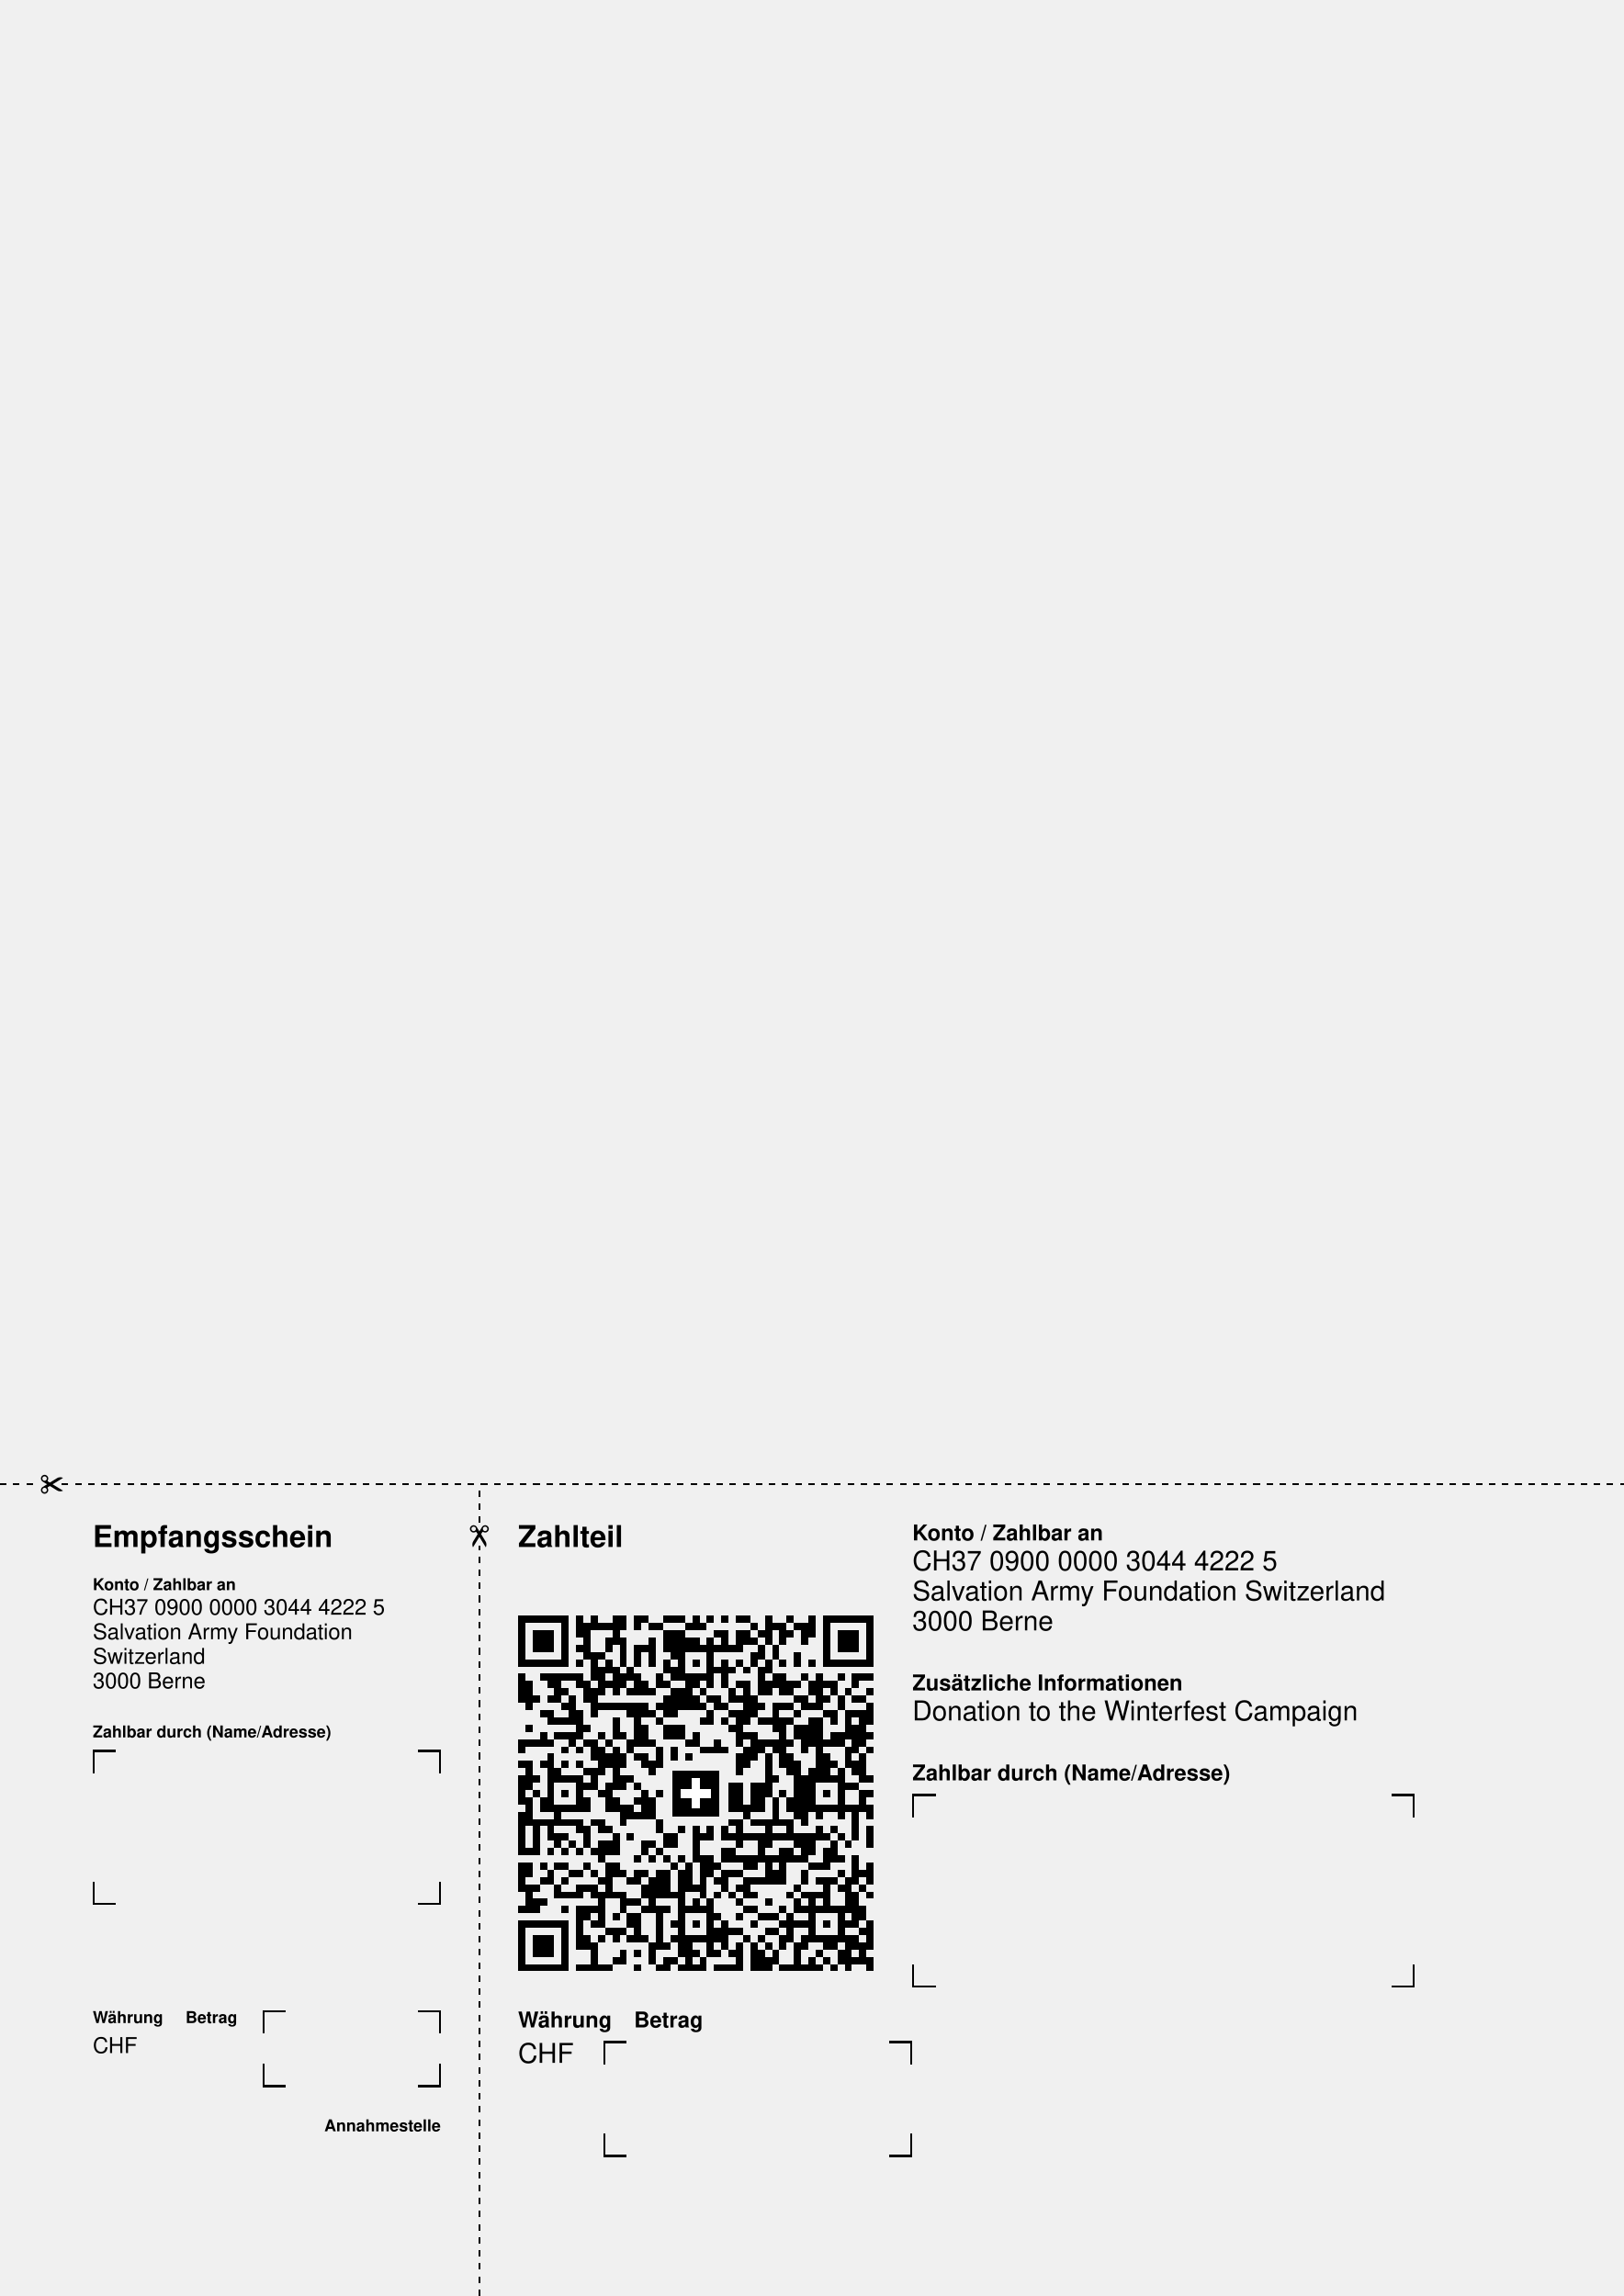
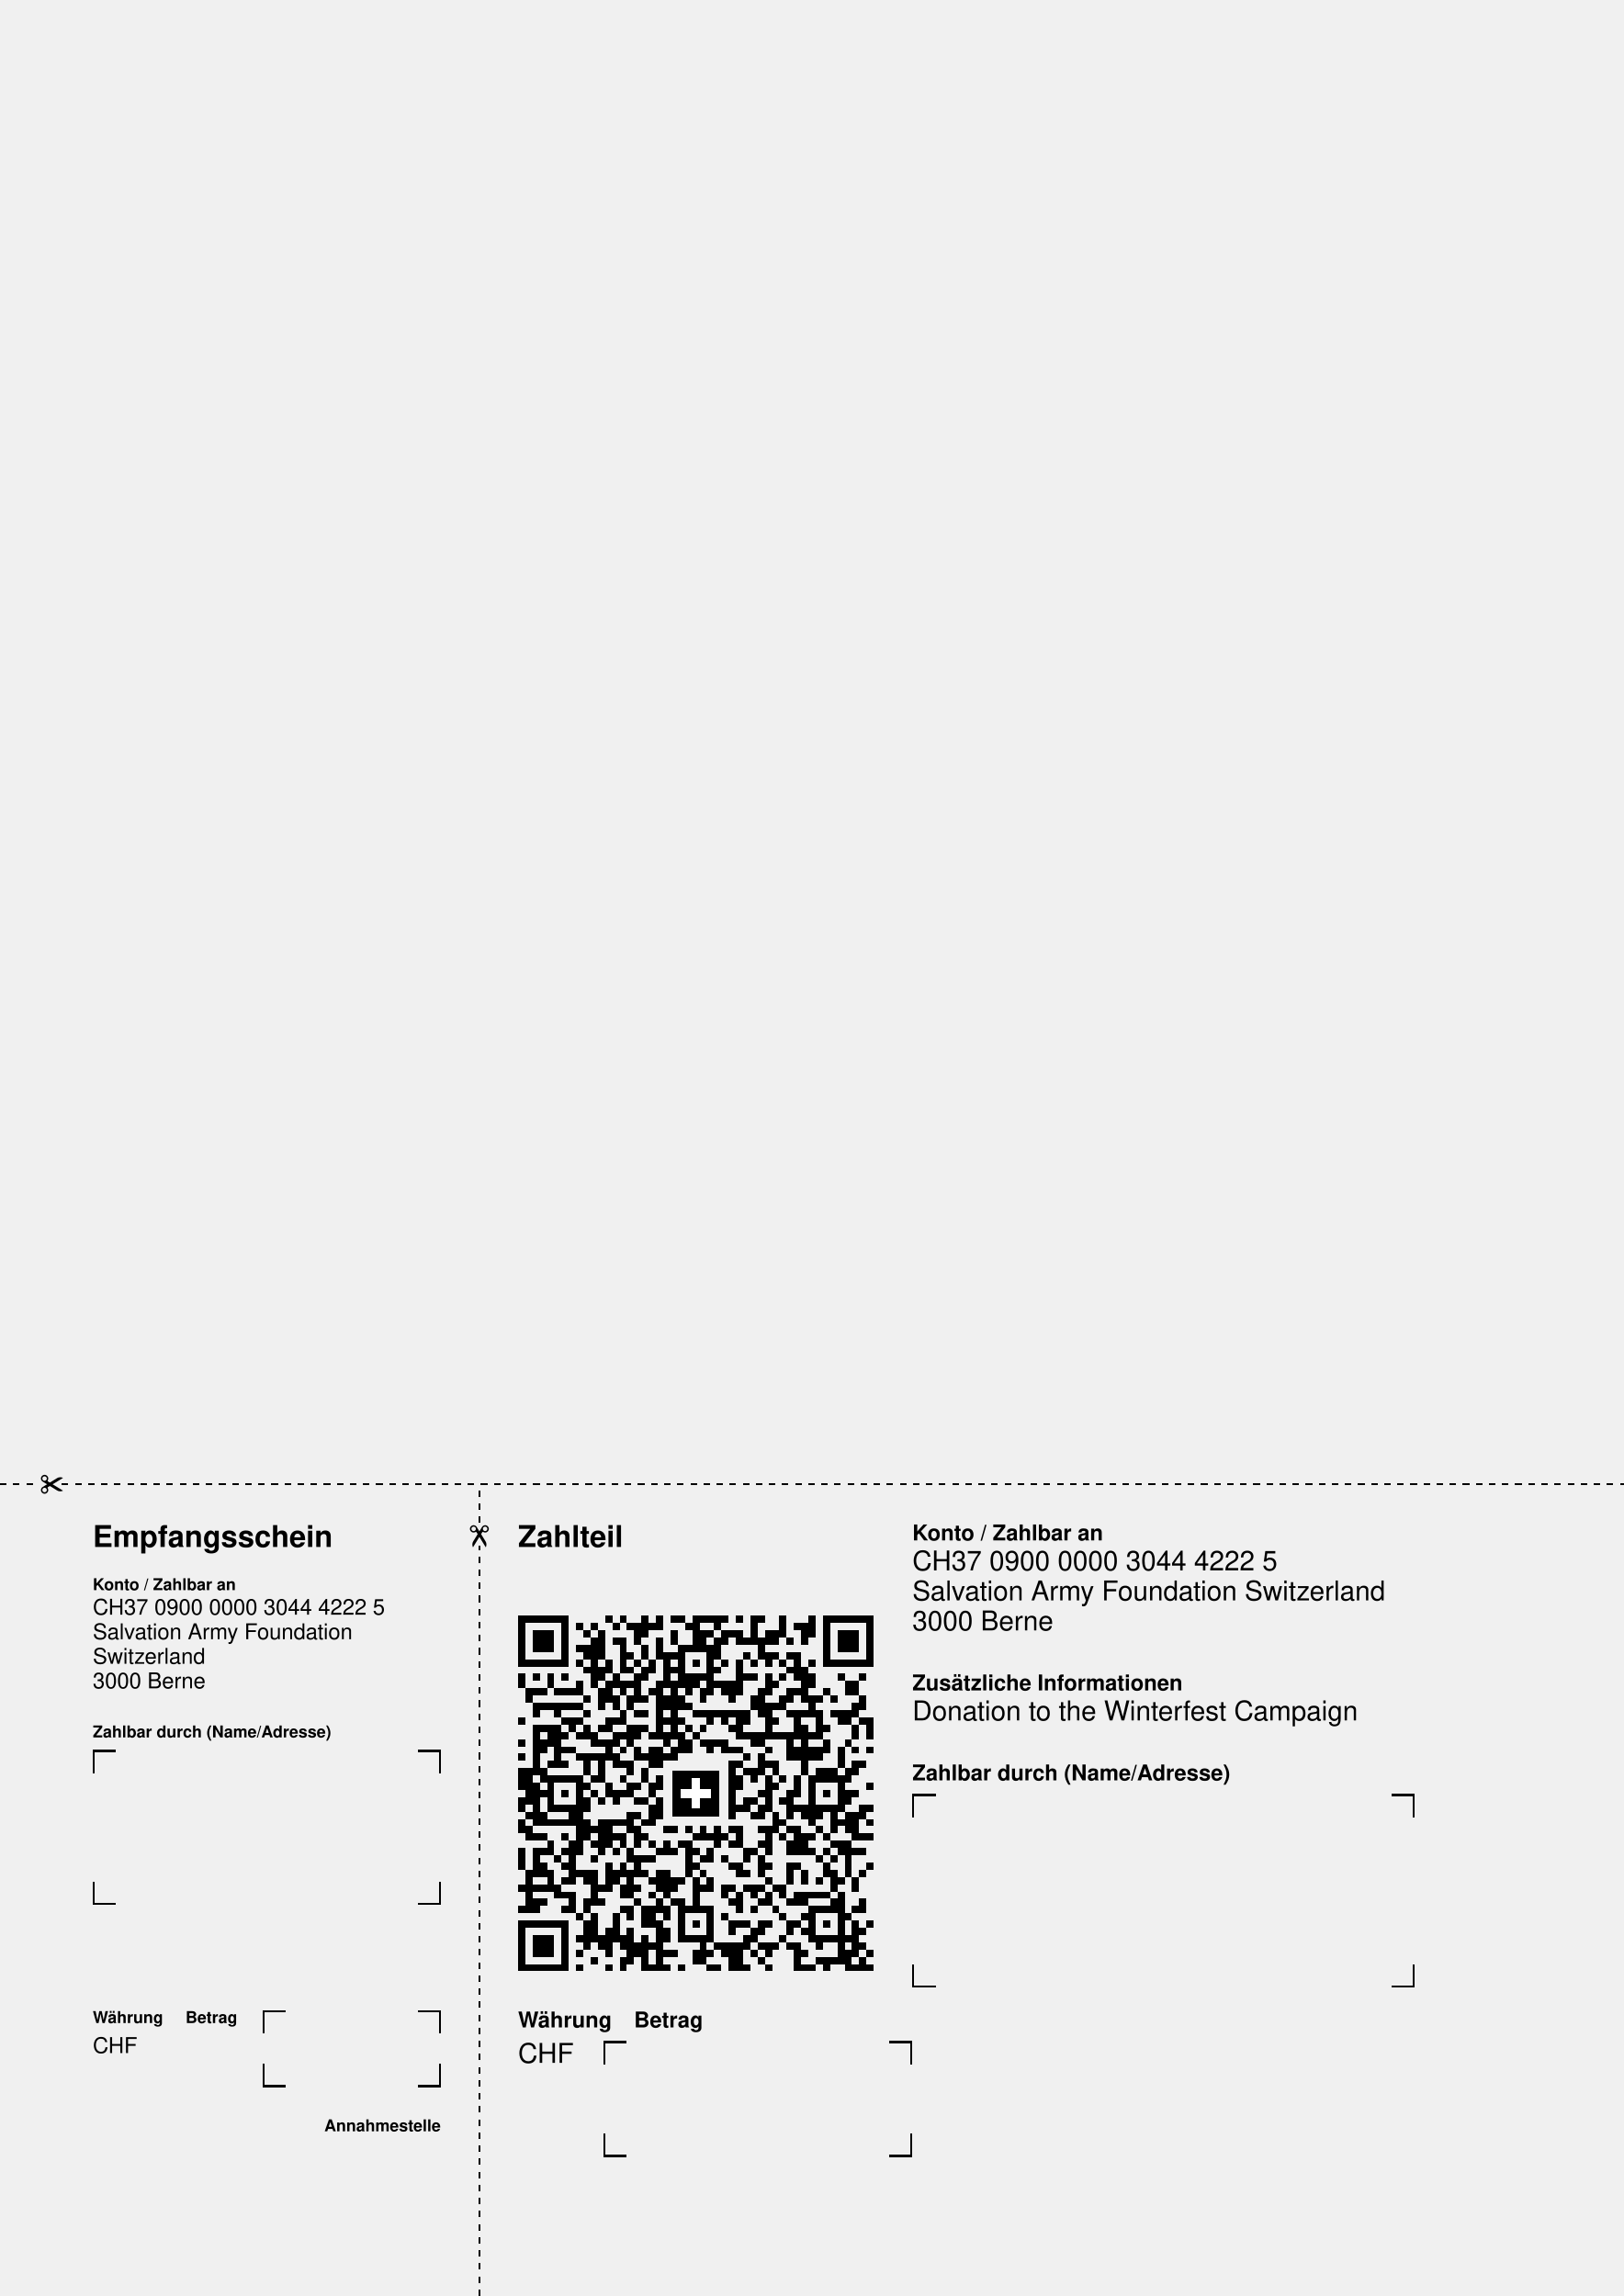
<svg xmlns="http://www.w3.org/2000/svg" width="210mm" height="297mm" version="1.1" viewBox="0 0 595.276 841.89">
  <g font-family="Helvetica,Arial,&quot;Liberation Sans&quot;" transform="translate(0 841.89)">
    <g transform="translate(189.921 0)">
      <text x="0" y="-274.665" font-size="11" font-weight="bold">Zahlteil</text>
    </g>
    <g transform="translate(189.921 -119.055) scale(2.661)">
-       <path fill="#000000" shape-rendering="crispEdges" d="M0,-49h7v1h-7zm8,0h1v3h-1zm2,0h1v2h-1zm3,0h2v2h-2zm3,0h2v1h-2zm4,0h3v1h-3z m4,0h1v2h-1zm2,0h1v1h-1zm2,0h1v1h-1zm2,0h2v1h-2zm4,0h1v4h-1zm3,0h1v1h-1z m3,0h1v3h-1zm2,0h7v1h-7zm-42,1h1v6h-1zm6,0h1v6h-1zm3,0h1v5h-1zm2,0h2v1h-2z m5,0h1v1h-1zm2,0h2v1h-2zm5,0h1v1h-1zm2,0h1v1h-1zm7,0h1v1h-1zm3,0h2v1h-2z m3,0h2v1h-2zm4,0h1v6h-1zm6,0h1v6h-1zm-46,1h3v3h-3zm11,0h1v2h-1zm7,0h3v3h-3z m7,0h2v1h-2zm3,0h2v2h-2zm3,0h1v1h-1zm3,0h2v1h-2zm3,0h1v2h-1zm5,0h3v3h-3z m-32,1h1v2h-1zm2,0h1v4h-1zm4,0h1v4h-1zm5,0h2v2h-2zm3,0h1v7h-1zm2,0h1v2h-1z m4,0h1v1h-1zm4,0h1v1h-1zm-28,1h1v1h-1zm8,0h1v3h-1zm1,0h1v1h-1zm8,0h1v1h-1z m2,0h1v1h-1zm2,0h2v1h-2zm4,0h1v2h-1zm2,0h1v2h-1zm-25,1h1v4h-1zm1,0h1v1h-1z m10,0h2v1h-2zm11,0h1v2h-1zm6,0h1v2h-1zm-37,1h5v1h-5zm7,0h1v1h-1zm4,0h1v2h-1z m8,0h1v2h-1zm2,0h1v3h-1zm2,0h1v1h-1zm4,0h1v4h-1zm2,0h1v1h-1zm4,0h1v2h-1z m2,0h1v1h-1zm4,0h1v1h-1zm3,0h5v1h-5zm-32,1h1v4h-1zm2,0h1v4h-1zm2,0h1v2h-1z m6,0h1v2h-1zm6,0h1v1h-1zm2,0h1v1h-1zm2,0h1v1h-1zm2,0h1v4h-1zm-33,1h1v4h-1z m3,0h6v1h-6zm11,0h1v2h-1zm2,0h1v3h-1zm3,0h1v2h-1zm4,0h1v5h-1zm1,0h2v1h-2z m11,0h2v2h-2zm4,0h1v1h-1zm2,0h1v5h-1zm3,0h1v1h-1zm2,0h3v1h-3zm-45,1h1v4h-1z m3,0h2v1h-2zm4,0h2v1h-2zm4,0h1v1h-1zm5,0h1v2h-1zm3,0h1v1h-1zm4,0h1v1h-1z m6,0h2v1h-2zm4,0h1v2h-1zm3,0h2v1h-2zm3,0h1v2h-1zm2,0h2v1h-2zm4,0h1v1h-1z m-41,1h2v1h-2zm4,0h2v2h-2zm6,0h1v1h-1zm3,0h1v1h-1zm3,0h2v3h-2zm4,0h1v1h-1z m4,0h1v2h-1zm2,0h1v5h-1zm5,0h2v1h-2zm7,0h1v1h-1zm2,0h1v1h-1zm3,0h1v1h-1z m-46,1h1v1h-1zm2,0h2v1h-2zm3,0h1v4h-1zm13,0h1v3h-1zm4,0h1v2h-1zm2,0h2v1h-2z m4,0h1v1h-1zm2,0h1v3h-1zm6,0h2v1h-2zm4,0h1v1h-1zm2,0h1v2h-1zm2,0h2v1h-2z m-40,1h1v1h-1zm4,0h8v1h-8zm9,0h1v1h-1zm6,0h1v1h-1zm2,0h2v1h-2zm6,0h1v1h-1z m2,0h1v4h-1zm1,0h2v1h-2zm3,0h2v1h-2zm9,0h1v3h-1zm-45,1h2v1h-2zm5,0h1v4h-1z m2,0h1v1h-1zm5,0h4v1h-4zm6,0h1v1h-1zm5,0h1v2h-1zm3,0h2v1h-2zm9,0h1v1h-1z m4,0h2v1h-2zm3,0h1v4h-1zm1,0h2v1h-2zm-42,1h3v1h-3zm9,0h1v3h-1zm3,0h1v4h-1z m3,0h1v1h-1zm6,0h1v1h-1zm3,0h1v1h-1zm2,0h1v4h-1zm3,0h2v1h-2zm3,0h1v7h-1z m1,0h1v1h-1zm3,0h2v4h-2zm3,0h1v1h-1zm4,0h1v4h-1zm-46,1h1v1h-1zm8,0h1v1h-1z m8,0h1v3h-1zm3,0h3v2h-3zm9,0h1v1h-1zm9,0h2v2h-2zm8,0h1v4h-1zm-43,1h1v2h-1z m2,0h3v1h-3zm6,0h1v1h-1zm3,0h1v1h-1zm10,0h1v2h-1zm7,0h2v1h-2zm12,0h2v2h-2z m5,0h1v1h-1zm-48,1h3v1h-3zm4,0h1v1h-1zm3,0h1v1h-1zm2,0h2v1h-2zm3,0h1v1h-1z m3,0h1v2h-1zm3,0h1v1h-1zm5,0h1v1h-1zm4,0h1v2h-1zm5,0h4v1h-4zm5,0h1v1h-1z m2,0h1v2h-1zm3,0h1v1h-1zm-42,1h1v1h-1zm6,0h1v1h-1zm2,0h1v1h-1zm2,0h2v2h-2z m3,0h1v6h-1zm6,0h1v3h-1zm2,0h1v2h-1zm4,0h2v1h-2zm3,0h1v1h-1zm3,0h2v2h-2z m2,0h1v1h-1zm2,0h1v1h-1zm6,0h1v5h-1zm4,0h1v3h-1zm3,0h1v1h-1zm-44,1h1v8h-1z m8,0h1v2h-1zm2,0h1v2h-1zm2,0h2v1h-2zm7,0h1v1h-1zm7,0h1v3h-1zm4,0h1v6h-1z m3,0h1v3h-1zm5,0h1v4h-1zm5,0h1v4h-1zm-47,1h2v1h-2zm3,0h1v1h-1zm3,0h1v1h-1z m2,0h1v1h-1zm3,0h1v2h-1zm6,0h2v1h-2zm14,0h1v1h-1zm7,0h1v8h-1zm5,0h1v1h-1z m3,0h1v2h-1zm-45,1h1v3h-1zm4,0h1v2h-1zm4,0h2v1h-2zm9,0h1v1h-1zm22,0h1v6h-1z m4,0h1v7h-1zm-44,1h1v4h-1zm2,0h1v1h-1zm4,0h3v1h-3zm4,0h1v2h-1zm4,0h2v1h-2z m21,0h1v1h-1zm4,0h1v7h-1zm4,0h1v1h-1zm5,0h1v1h-1zm-40,1h1v4h-1zm1,0h1v1h-1z m3,0h1v4h-1zm2,0h1v1h-1zm2,0h1v1h-1zm13,0h2v4h-2zm3,0h2v4h-2zm13,0h2v1h-2z m-43,1h1v1h-1zm4,0h1v1h-1zm5,0h1v1h-1zm6,0h1v4h-1zm2,0h1v1h-1zm17,0h1v1h-1z m6,0h1v1h-1zm5,0h1v3h-1zm1,0h1v1h-1zm-47,1h1v4h-1zm2,0h1v2h-1zm6,0h1v2h-1z m4,0h1v2h-1zm3,0h1v1h-1zm2,0h1v3h-1zm17,0h1v4h-1zm2,0h1v2h-1zm-32,1h3v1h-3z m9,0h2v2h-2zm17,0h1v2h-1zm10,0h3v1h-3zm4,0h2v1h-2zm3,0h1v2h-1zm-48,1h1v6h-1z m5,0h1v2h-1zm11,0h1v1h-1zm25,0h1v1h-1zm5,0h1v4h-1zm-44,1h1v5h-1zm1,0h2v1h-2z m3,0h3v1h-3zm4,0h2v1h-2zm4,0h1v1h-1zm5,0h1v2h-1zm10,0h2v1h-2zm3,0h3v1h-3z m4,0h2v1h-2zm-32,1h1v2h-1zm4,0h2v1h-2zm3,0h2v1h-2zm11,0h1v1h-1zm2,0h1v5h-1z m2,0h1v2h-1zm2,0h1v2h-1zm2,0h1v3h-1zm4,0h1v3h-1zm3,0h1v2h-1zm4,0h1v2h-1z m2,0h1v1h-1zm5,0h1v3h-1zm-43,1h2v1h-2zm4,0h1v2h-1zm4,0h1v3h-1zm2,0h1v1h-1z m5,0h2v2h-2zm5,0h1v1h-1zm4,0h1v1h-1zm2,0h3v1h-3zm4,0h2v1h-2zm3,0h3v2h-3z m4,0h1v1h-1zm2,0h1v1h-1zm-39,1h1v1h-1zm2,0h1v1h-1zm4,0h2v2h-2zm6,0h2v1h-2z m16,0h1v3h-1zm10,0h1v3h-1zm2,0h1v1h-1zm-44,1h1v1h-1zm3,0h1v1h-1zm2,0h1v1h-1z m2,0h1v1h-1zm2,0h1v1h-1zm7,0h1v1h-1zm2,0h1v1h-1zm9,0h2v2h-2zm8,0h1v5h-1z m1,0h1v2h-1zm2,0h2v1h-2zm3,0h1v3h-1zm-31,1h1v1h-1zm5,0h1v1h-1zm2,0h1v1h-1z m2,0h1v1h-1zm2,0h1v1h-1zm3,0h2v3h-2zm5,0h3v1h-3zm4,0h1v4h-1zm1,0h1v1h-1z m3,0h2v1h-2zm6,0h1v1h-1zm2,0h1v4h-1zm-46,1h2v2h-2zm3,0h1v1h-1zm2,0h2v1h-2z m4,0h1v1h-1zm3,0h1v5h-1zm1,0h1v2h-1zm8,0h1v1h-1zm2,0h1v4h-1zm4,0h1v1h-1z m4,0h2v1h-2zm9,0h2v1h-2zm8,0h1v3h-1zm-44,1h1v2h-1zm3,0h2v1h-2zm3,0h1v1h-1z m4,0h1v1h-1zm2,0h2v1h-2zm3,0h2v4h-2zm3,0h1v12h-1zm6,0h3v1h-3zm7,0h1v2h-1z m4,0h1v2h-1zm5,0h1v1h-1zm3,0h1v1h-1zm-47,1h1v2h-1zm3,0h1v1h-1zm3,0h1v1h-1z m5,0h1v1h-1zm4,0h2v1h-2zm3,0h1v5h-1zm7,0h1v3h-1zm2,0h2v1h-2zm4,0h3v1h-3z m10,0h3v1h-3zm4,0h1v5h-1zm-44,1h1v4h-1zm1,0h1v1h-1zm3,0h1v2h-1zm3,0h3v1h-3z m9,0h1v2h-1zm7,0h1v1h-1zm4,0h1v1h-1zm2,0h2v1h-2zm8,0h1v1h-1zm4,0h1v4h-1z m2,0h1v1h-1zm3,0h1v1h-1zm-41,1h3v1h-3zm4,0h2v1h-2zm3,0h2v1h-2zm8,0h1v1h-1z m6,0h1v1h-1zm2,0h1v1h-1zm2,0h2v1h-2zm6,0h1v1h-1zm2,0h3v1h-3zm7,0h1v5h-1z m2,0h1v1h-1zm-46,1h2v1h-2zm9,0h1v4h-1zm3,0h3v1h-3zm10,0h1v2h-1zm2,0h1v8h-1z m4,0h1v1h-1zm4,0h1v1h-1zm4,0h1v2h-1zm2,0h1v6h-1zm-40,1h1v1h-1zm2,0h1v1h-1z m4,0h1v1h-1zm2,0h1v6h-1zm1,0h2v1h-2zm5,0h1v1h-1zm3,0h1v1h-1zm2,0h1v6h-1z m1,0h1v1h-1zm3,0h1v1h-1zm2,0h1v1h-1zm6,0h2v1h-2zm5,0h1v1h-1zm3,0h1v1h-1z m2,0h1v1h-1zm2,0h2v1h-2zm4,0h1v2h-1zm-38,1h1v1h-1zm4,0h1v1h-1zm2,0h2v2h-2z m12,0h1v1h-1zm3,0h1v1h-1zm3,0h3v1h-3zm4,0h1v4h-1zm7,0h1v4h-1zm-44,1h7v1h-7z m10,0h1v1h-1zm11,0h1v1h-1zm3,0h1v1h-1zm4,0h1v4h-1zm4,0h1v1h-1zm4,0h1v1h-1z m2,0h2v1h-2zm4,0h1v1h-1zm3,0h1v1h-1zm3,0h1v4h-1zm-48,1h1v6h-1zm6,0h1v6h-1z m6,0h3v1h-3zm4,0h1v2h-1zm11,0h1v2h-1zm2,0h2v1h-2zm5,0h2v1h-2zm13,0h1v1h-1z m-45,1h3v3h-3zm7,0h1v2h-1zm2,0h1v1h-1zm2,0h1v1h-1zm2,0h1v1h-1zm2,0h1v1h-1z m4,0h1v1h-1zm2,0h1v5h-1zm1,0h2v1h-2zm7,0h1v1h-1zm2,0h1v1h-1zm3,0h1v2h-1z m3,0h1v2h-1zm2,0h3v1h-3zm4,0h1v5h-1zm1,0h1v2h-1zm-36,1h1v4h-1zm8,0h1v3h-1z m2,0h1v1h-1zm10,0h1v4h-1zm2,0h1v4h-1zm2,0h1v1h-1zm4,0h1v4h-1zm4,0h2v1h-2z m5,0h1v3h-1zm-33,1h1v2h-1zm2,0h1v1h-1zm8,0h1v1h-1zm3,0h1v1h-1zm2,0h1v1h-1z m4,0h1v3h-1zm2,0h1v2h-1zm6,0h1v1h-1zm3,0h1v2h-1zm-31,1h1v1h-1zm7,0h2v1h-2z m5,0h1v2h-1zm9,0h1v2h-1zm6,0h1v2h-1zm2,0h1v1h-1zm4,0h1v1h-1zm2,0h1v2h-1z m-47,1h5v1h-5zm7,0h2v1h-2zm3,0h2v1h-2zm5,0h1v1h-1zm3,0h2v1h-2zm3,0h1v1h-1z m2,0h1v1h-1zm3,0h3v1h-3zm9,0h2v1h-2zm3,0h1v1h-1zm2,0h1v1h-1zm2,0h1v1h-1z" />
+       <path fill="#000000" shape-rendering="crispEdges" d="M0,-49h7v1h-7zm12,0h1v1h-1zm2,0h1v1h-1zm3,0h1v3h-1zm2,0h1v2h-1zm2,0h2v1h-2z m3,0h5v1h-5zm6,0h1v1h-1zm2,0h1v4h-1zm1,0h1v1h-1zm3,0h1v3h-1zm4,0h1v3h-1z m2,0h7v1h-7zm-42,1h1v6h-1zm6,0h1v6h-1zm2,0h1v1h-1zm2,0h1v1h-1zm3,0h1v1h-1z m2,0h2v1h-2zm3,0h1v1h-1zm5,0h2v1h-2zm4,0h1v1h-1zm11,0h2v1h-2zm4,0h1v6h-1z m6,0h1v6h-1zm-46,1h3v3h-3zm7,0h1v1h-1zm2,0h1v4h-1zm5,0h1v2h-1zm5,0h1v2h-1z m3,0h2v3h-2zm2,0h1v1h-1zm2,0h3v1h-3zm6,0h2v2h-2zm5,0h1v2h-1zm5,0h3v3h-3z m-34,1h1v7h-1zm3,0h2v1h-2zm6,0h1v3h-1zm8,0h1v3h-1zm1,0h1v1h-1zm2,0h2v1h-2z m3,0h1v3h-1zm4,0h1v1h-1zm-29,1h2v1h-2zm6,0h1v4h-1zm3,0h1v2h-1zm5,0h1v6h-1z m1,0h1v1h-1zm3,0h1v7h-1zm-17,1h1v1h-1zm6,0h1v1h-1zm5,0h1v5h-1zm1,0h1v1h-1z m10,0h1v1h-1zm3,0h2v1h-2zm3,0h2v1h-2zm-36,1h5v1h-5zm7,0h1v1h-1zm4,0h1v2h-1z m4,0h1v1h-1zm2,0h1v2h-1zm6,0h1v1h-1zm4,0h1v1h-1zm2,0h1v5h-1zm2,0h1v1h-1z m2,0h1v1h-1zm2,0h1v1h-1zm2,0h1v3h-1zm2,0h1v1h-1zm3,0h5v1h-5zm-34,1h1v1h-1z m2,0h1v2h-1zm4,0h1v1h-1zm2,0h1v2h-1zm4,0h1v1h-1zm6,0h1v1h-1zm10,0h1v1h-1z m2,0h1v5h-1zm-39,1h1v2h-1zm2,0h1v1h-1zm2,0h1v2h-1zm2,0h1v1h-1zm7,0h1v2h-1z m3,0h1v4h-1zm7,0h2v2h-2zm2,0h1v1h-1zm6,0h2v1h-2zm3,0h1v3h-1zm2,0h1v1h-1z m4,0h1v2h-1zm4,0h1v1h-1zm3,0h1v1h-1zm-39,1h1v2h-1zm4,0h1v3h-1zm2,0h2v1h-2z m5,0h1v8h-1zm2,0h1v8h-1zm6,0h3v1h-3zm8,0h1v1h-1zm10,0h2v2h-2zm-44,1h3v1h-3z m4,0h3v1h-3zm6,0h1v3h-1zm3,0h1v1h-1zm4,0h1v1h-1zm5,0h1v1h-1zm2,0h1v2h-1z m3,0h2v1h-2zm5,0h1v4h-1zm4,0h2v1h-2zm5,0h1v1h-1zm-41,1h1v1h-1zm8,0h1v1h-1z m4,0h1v2h-1zm2,0h1v2h-1zm2,0h1v1h-1zm3,0h1v2h-1zm2,0h1v2h-1zm7,0h1v1h-1z m3,0h1v2h-1zm4,0h2v1h-2zm4,0h1v3h-1zm1,0h1v1h-1zm2,0h1v1h-1zm4,0h1v2h-1z m-45,1h7v1h-7zm21,0h1v1h-1zm11,0h1v5h-1zm1,0h2v1h-2zm11,0h1v2h-1zm-44,1h1v1h-1z m3,0h1v1h-1zm4,0h1v1h-1zm5,0h1v2h-1zm2,0h2v1h-2zm8,0h8v1h-8zm13,0h3v1h-3z m4,0h1v4h-1zm2,0h3v1h-3zm-43,1h1v1h-1zm6,0h3v1h-3zm6,0h2v1h-2zm8,0h1v1h-1z m2,0h1v1h-1zm4,0h1v1h-1zm2,0h1v1h-1zm2,0h1v3h-1zm1,0h1v1h-1zm4,0h1v1h-1z m3,0h1v3h-1zm6,0h2v1h-2zm3,0h2v1h-2zm-45,1h1v7h-1zm1,0h3v1h-3zm4,0h1v1h-1z m2,0h1v2h-1zm2,0h2v1h-2zm4,0h2v2h-2zm2,0h1v1h-1zm6,0h1v1h-1zm2,0h1v1h-1z m4,0h1v1h-1zm10,0h1v7h-1zm3,0h1v1h-1zm4,0h1v2h-1zm2,0h1v2h-1zm-44,1h2v2h-2z m2,0h1v1h-1zm2,0h1v1h-1zm2,0h1v2h-1zm3,0h2v1h-2zm5,0h1v1h-1zm2,0h1v2h-1z m2,0h1v3h-1zm2,0h1v1h-1zm7,0h3v1h-3zm4,0h3v1h-3zm5,0h1v1h-1zm-40,1h1v1h-1z m3,0h1v2h-1zm8,0h3v1h-3zm4,0h1v1h-1zm8,0h1v2h-1zm2,0h4v1h-4zm7,0h2v1h-2z m5,0h1v3h-1zm5,0h1v2h-1zm3,0h1v1h-1zm-40,1h3v1h-3zm7,0h1v2h-1zm2,0h1v1h-1z m2,0h1v2h-1zm2,0h2v3h-2zm3,0h1v2h-1zm5,0h1v1h-1zm2,0h3v1h-3zm6,0h1v1h-1z m4,0h1v2h-1zm2,0h2v2h-2zm4,0h1v3h-1zm2,0h1v1h-1zm2,0h1v1h-1zm-48,1h1v1h-1z m5,0h1v2h-1zm3,0h4v1h-4zm5,0h1v2h-1zm4,0h1v1h-1zm3,0h1v1h-1zm11,0h1v1h-1z m2,0h1v3h-1zm-29,1h1v1h-1zm2,0h1v1h-1zm3,0h1v2h-1zm2,0h1v3h-1zm3,0h2v1h-2z m15,0h1v8h-1zm1,0h1v1h-1zm4,0h2v1h-2zm12,0h2v1h-2zm-46,1h2v3h-2zm3,0h1v2h-1z m12,0h1v1h-1zm2,0h1v2h-1zm14,0h2v1h-2zm4,0h1v1h-1zm6,0h3v2h-3zm4,0h2v1h-2z m-41,1h5v1h-5zm6,0h1v1h-1zm4,0h1v1h-1zm5,0h1v2h-1zm11,0h1v2h-1zm2,0h1v1h-1z m2,0h1v5h-1zm2,0h1v1h-1zm2,0h1v3h-1zm2,0h1v7h-1zm4,0h1v5h-1zm1,0h1v1h-1z m-43,1h1v6h-1zm2,0h1v4h-1zm4,0h1v10h-1zm1,0h1v1h-1zm3,0h1v2h-1zm3,0h2v1h-2z m3,0h1v2h-1zm17,0h1v1h-1zm13,0h1v1h-1zm-47,1h1v2h-1zm2,0h1v1h-1zm3,0h1v1h-1z m4,0h1v1h-1zm3,0h3v1h-3zm20,0h1v1h-1zm4,0h1v4h-1zm5,0h1v1h-1zm3,0h2v1h-2z m-45,1h1v2h-1zm9,0h1v2h-1zm2,0h1v1h-1zm2,0h1v1h-1zm3,0h2v1h-2zm3,0h1v3h-1z m12,0h2v1h-2zm5,0h1v1h-1zm9,0h1v1h-1zm-40,1h3v1h-3zm13,0h1v3h-1zm12,0h2v1h-2z m3,0h1v2h-1zm5,0h2v1h-2zm3,0h3v1h-3zm6,0h2v1h-2zm-46,1h1v1h-1zm2,0h1v2h-1z m4,0h1v2h-1zm8,0h1v3h-1zm1,0h1v1h-1zm16,0h1v1h-1zm3,0h1v3h-1zm4,0h1v1h-1z m2,0h1v1h-1zm2,0h1v3h-1zm2,0h2v3h-2zm2,0h1v1h-1zm-47,1h1v2h-1zm4,0h3v1h-3z m5,0h1v3h-1zm2,0h2v4h-2zm2,0h2v1h-2zm4,0h1v1h-1zm19,0h1v1h-1zm8,0h1v1h-1z m4,0h1v1h-1zm-47,1h1v2h-1zm9,0h1v1h-1zm6,0h1v3h-1zm4,0h2v1h-2zm3,0h1v1h-1z m2,0h1v2h-1zm2,0h1v3h-1zm2,0h2v1h-2zm4,0h2v1h-2zm4,0h2v1h-2zm4,0h1v1h-1z m-39,1h2v1h-2zm4,0h1v1h-1zm7,0h2v1h-2zm4,0h1v1h-1zm7,0h1v1h-1zm2,0h1v1h-1z m2,0h1v1h-1zm2,0h1v2h-1zm4,0h1v3h-1zm2,0h1v1h-1zm2,0h2v3h-2zm2,0h1v1h-1z m2,0h1v1h-1zm4,0h3v1h-3zm-42,1h1v2h-1zm3,0h1v6h-1zm3,0h1v1h-1zm4,0h1v1h-1z m4,0h1v1h-1zm2,0h1v2h-1zm2,0h2v1h-2zm7,0h1v1h-1zm4,0h1v1h-1zm4,0h1v2h-1z m6,0h3v1h-3zm-43,1h1v3h-1zm2,0h1v4h-1zm1,0h1v1h-1zm3,0h1v1h-1zm5,0h1v1h-1z m2,0h1v1h-1zm2,0h1v2h-1zm4,0h1v1h-1zm2,0h1v1h-1zm2,0h1v4h-1zm1,0h1v1h-1z m2,0h1v2h-1zm5,0h2v1h-2zm9,0h1v1h-1zm2,0h1v1h-1zm2,0h4v1h-4zm-39,1h1v1h-1z m5,0h1v1h-1zm6,0h3v1h-3zm9,0h1v1h-1zm3,0h1v1h-1zm3,0h1v1h-1zm2,0h1v3h-1z m8,0h1v1h-1zm2,0h1v1h-1zm2,0h1v3h-1zm-42,1h1v2h-1zm3,0h1v1h-1zm6,0h1v4h-1z m2,0h1v2h-1zm2,0h1v2h-1zm8,0h1v1h-1zm5,0h2v1h-2zm5,0h1v1h-1zm3,0h1v3h-1z m1,0h1v1h-1zm4,0h1v2h-1zm6,0h1v1h-1zm-47,1h1v6h-1zm3,0h1v3h-1zm4,0h3v1h-3z m5,0h1v2h-1zm2,0h1v4h-1zm2,0h1v1h-1zm2,0h2v3h-2zm6,0h1v1h-1zm5,0h2v1h-2z m9,0h1v2h-1zm4,0h1v3h-1zm4,0h1v1h-1zm-41,1h1v1h-1zm3,0h2v1h-2zm9,0h1v1h-1z m3,0h2v1h-2zm3,0h1v5h-1zm2,0h1v2h-1zm8,0h1v1h-1zm7,0h1v1h-1zm3,0h1v1h-1z m2,0h1v2h-1zm-46,1h1v1h-1zm2,0h2v1h-2zm3,0h1v2h-1zm5,0h1v3h-1zm1,0h1v1h-1z m3,0h1v2h-1zm2,0h1v1h-1zm5,0h1v1h-1zm4,0h1v1h-1zm3,0h2v1h-2zm3,0h3v1h-3z m4,0h2v1h-2zm-29,1h2v1h-2zm12,0h1v1h-1zm2,0h1v1h-1zm8,0h1v1h-1zm2,0h1v3h-1z m2,0h1v1h-1zm2,0h1v2h-1zm2,0h1v1h-1zm2,0h5v1h-5zm6,0h1v10h-1zm-42,1h2v1h-2z m5,0h1v2h-1zm2,0h1v2h-1zm2,0h1v1h-1zm5,0h1v1h-1zm3,0h1v2h-1zm2,0h2v1h-2z m8,0h1v1h-1zm4,0h1v1h-1zm4,0h3v1h-3zm6,0h1v2h-1zm4,0h1v2h-1zm-47,1h1v1h-1z m2,0h1v1h-1zm4,0h1v1h-1zm8,0h2v1h-2zm3,0h2v3h-2zm3,0h1v2h-1zm2,0h1v5h-1z m1,0h1v1h-1zm2,0h2v1h-2zm7,0h1v1h-1zm3,0h1v1h-1zm5,0h1v5h-1zm1,0h2v1h-2z m5,0h1v1h-1zm-38,1h1v1h-1zm2,0h1v4h-1zm3,0h1v4h-1zm2,0h1v1h-1zm11,0h1v4h-1z m2,0h1v1h-1zm8,0h1v1h-1zm3,0h1v1h-1zm6,0h1v1h-1zm-45,1h7v1h-7zm9,0h1v4h-1z m10,0h1v7h-1zm5,0h1v1h-1zm5,0h3v1h-3zm4,0h2v1h-2zm4,0h2v1h-2zm5,0h1v1h-1z m4,0h1v5h-1zm2,0h1v1h-1zm-48,1h1v6h-1zm6,0h1v6h-1zm6,0h1v4h-1zm3,0h1v5h-1z m5,0h1v2h-1zm9,0h1v1h-1zm3,0h2v1h-2zm5,0h1v1h-1zm2,0h1v1h-1zm8,0h1v1h-1z m-45,1h3v3h-3zm6,0h1v1h-1zm3,0h1v2h-1zm3,0h1v2h-1zm3,0h1v5h-1zm6,0h3v1h-3z m8,0h2v1h-2zm5,0h1v1h-1zm5,0h3v1h-3zm4,0h1v1h-1zm-29,1h1v2h-1zm2,0h1v1h-1z m7,0h1v3h-1zm2,0h5v1h-5zm6,0h3v1h-3zm4,0h2v1h-2zm4,0h1v1h-1zm6,0h1v1h-1z m-39,1h1v1h-1zm12,0h2v1h-2zm4,0h1v2h-1zm2,0h1v1h-1zm2,0h3v1h-3zm4,0h1v1h-1z m2,0h1v1h-1zm4,0h1v3h-1zm1,0h1v1h-1zm6,0h1v3h-1zm3,0h1v1h-1zm-38,1h1v1h-1z m4,0h1v2h-1zm15,0h2v2h-2zm4,0h1v1h-1zm8,0h3v1h-3zm6,0h1v2h-1zm-46,1h5v1h-5z m7,0h1v1h-1zm4,0h1v1h-1zm6,0h1v1h-1zm2,0h1v1h-1zm2,0h1v1h-1zm4,0h2v1h-2z m5,0h1v1h-1zm3,0h1v1h-1zm5,0h2v1h-2zm3,0h1v1h-1zm4,0h1v1h-1zm2,0h1v1h-1z" />
    </g>
    <g transform="translate(189.921 -119.055)">
      <path fill="#000000" shape-rendering="crispEdges" d="M56.693,-73.701h17.008v17.008h-17.008z" />
      <path fill="#FFFFFF" shape-rendering="crispEdges" d="M63.543,-59.685l3.307,0l0,-3.858l3.858,0l0,-3.307l-3.858,0l0,-3.858l-3.307,0l0,3.858l-3.858,0l0,3.307l3.858,0" />
    </g>
    <g transform="translate(189.921 0)">
      <text x="0" y="-98.482" font-size="8" font-weight="bold">Währung</text>
      <text x="0" y="-85.482" font-size="10">CHF</text>
      <text x="42.52" y="-98.482" font-size="8" font-weight="bold">Betrag</text>
      <path stroke="#000000" stroke-width="0.75" shape-rendering="crispEdges" fill="none" d="M31.556,-59.466l0,8.129l8.129,0m96.378,0l8.129,0l0,-8.129m0,-25.512l0,-8.129l-8.129,0m-96.378,0l-8.129,0l0,8.129" />
    </g>
    <g transform="translate(334.488 0)">
      <text x="0" y="-277.065" font-size="8" font-weight="bold">Konto / Zahlbar an</text>
      <text x="0" y="-266.065" font-size="10">CH37 0900 0000 3044 4222 5</text>
      <text x="0" y="-255.065" font-size="10">Salvation Army Foundation Switzerland</text>
      <text x="0" y="-244.065" font-size="10">3000 Berne</text>
      <text x="0" y="-222.065" font-size="8" font-weight="bold">Zusätzliche Informationen</text>
      <text x="0" y="-211.065" font-size="10">Donation to the Winterfest Campaign</text>
      <text x="0" y="-189.065" font-size="8" font-weight="bold">Zahlbar durch (Name/Adresse)</text>
      <path stroke="#000000" stroke-width="0.75" shape-rendering="crispEdges" fill="none" d="M0.375,-121.702l0,8.129l8.129,0m167.244,0l8.129,0l0,-8.129m0,-53.858l0,-8.129l-8.129,0m-167.244,0l-8.129,0l0,8.129" />
    </g>
    <g transform="translate(34.016 0)">
      <text x="0" y="-274.665" font-size="11" font-weight="bold">Empfangsschein</text>
      <text x="0" y="-258.822" font-size="6" font-weight="bold">Konto / Zahlbar an</text>
      <text x="0" y="-249.822" font-size="8">CH37 0900 0000 3044 4222 5</text>
      <text x="0" y="-240.822" font-size="8">Salvation Army Foundation</text>
      <text x="0" y="-231.822" font-size="8">Switzerland</text>
      <text x="0" y="-222.822" font-size="8">3000 Berne</text>
      <text x="0" y="-204.822" font-size="6" font-weight="bold">Zahlbar durch (Name/Adresse)</text>
      <path stroke="#000000" stroke-width="0.75" shape-rendering="crispEdges" fill="none" d="M0.375,-152.033l0,8.129l8.129,0m110.551,0l8.129,0l0,-8.129m0,-39.685l0,-8.129l-8.129,0m-110.551,0l-8.129,0l0,8.129" />
      <text x="0" y="-100.082" font-size="6" font-weight="bold">Währung</text>
      <text x="0" y="-89.082" font-size="8">CHF</text>
      <text x="34.016" y="-100.082" font-size="6" font-weight="bold">Betrag</text>
      <path stroke="#000000" stroke-width="0.75" shape-rendering="crispEdges" fill="none" d="M62.737,-85.039l0,8.129l8.129,0m48.189,0l8.129,0l0,-8.129m0,-11.339l0,-8.129l-8.129,0m-48.189,0l-8.129,0l0,8.129" />
      <text x="84.881" y="-60.397" font-size="6" font-weight="bold">Annahmestelle</text>
    </g>
    <path stroke="#000000" stroke-width="0.6" stroke-dasharray="2.4" shape-rendering="crispEdges" fill="none" d="M175.748,0l0,-274.961m0,-8.504l0,-14.173m-175.748,0l14.173,0m8.504,0l572.598,0" />
    <g transform="translate(172.687 -274.535) scale(0.006)">
      <path fill="#000000" d="M131.754,-359.388c-33.041,54.539,-52.384,110.154,-52.384,192.144c0,62.702,15.27,120.654,41.122,167.596l567.598,-926.232c10.25,-16.724,34.279,-23.091,63.969,-5.805c33.06,19.242,71.495,30.268,112.507,30.268 c123.676,0,223.937,-100.261,223.937,-223.937c0,-123.676,-100.261,-223.937,-223.937,-223.937c-76.348,0,-143.773,38.208,-184.195,96.548l-548.617,893.353zm728.561,-904.861c75.929,0,137.48,61.551,137.48,137.48 c0,75.929,-61.551,137.48,-137.48,137.48c-75.929,0,-137.48,-61.551,-137.48,-137.48c0,-75.929,61.551,-137.48,137.48,-137.48z" />
    </g>
    <g transform="translate(178.809 -274.535) scale(-0.006 0.006)">
      <path fill="#000000" d="M131.754,-359.388c-33.041,54.539,-52.384,110.154,-52.384,192.144c0,62.702,15.27,120.654,41.122,167.596l567.598,-926.232c10.25,-16.724,34.279,-23.091,63.969,-5.805c33.06,19.242,71.495,30.268,112.507,30.268 c123.676,0,223.937,-100.261,223.937,-223.937c0,-123.676,-100.261,-223.937,-223.937,-223.937c-76.348,0,-143.773,38.208,-184.195,96.548l-548.617,893.353zm728.561,-904.861c75.929,0,137.48,61.551,137.48,137.48 c0,75.929,-61.551,137.48,-137.48,137.48c-75.929,0,-137.48,-61.551,-137.48,-137.48c0,-75.929,61.551,-137.48,137.48,-137.48z" />
    </g>
    <g transform="translate(23.102 -294.576) rotate(-90) scale(0.006)">
      <path fill="#000000" d="M131.754,-359.388c-33.041,54.539,-52.384,110.154,-52.384,192.144c0,62.702,15.27,120.654,41.122,167.596l567.598,-926.232c10.25,-16.724,34.279,-23.091,63.969,-5.805c33.06,19.242,71.495,30.268,112.507,30.268 c123.676,0,223.937,-100.261,223.937,-223.937c0,-123.676,-100.261,-223.937,-223.937,-223.937c-76.348,0,-143.773,38.208,-184.195,96.548l-548.617,893.353zm728.561,-904.861c75.929,0,137.48,61.551,137.48,137.48 c0,75.929,-61.551,137.48,-137.48,137.48c-75.929,0,-137.48,-61.551,-137.48,-137.48c0,-75.929,61.551,-137.48,137.48,-137.48z" />
    </g>
    <g transform="translate(23.102 -300.699) rotate(-90) scale(-0.006 0.006)">
      <path fill="#000000" d="M131.754,-359.388c-33.041,54.539,-52.384,110.154,-52.384,192.144c0,62.702,15.27,120.654,41.122,167.596l567.598,-926.232c10.25,-16.724,34.279,-23.091,63.969,-5.805c33.06,19.242,71.495,30.268,112.507,30.268 c123.676,0,223.937,-100.261,223.937,-223.937c0,-123.676,-100.261,-223.937,-223.937,-223.937c-76.348,0,-143.773,38.208,-184.195,96.548l-548.617,893.353zm728.561,-904.861c75.929,0,137.48,61.551,137.48,137.48 c0,75.929,-61.551,137.48,-137.48,137.48c-75.929,0,-137.48,-61.551,-137.48,-137.48c0,-75.929,61.551,-137.48,137.48,-137.48z" />
    </g>
  </g>
</svg>
